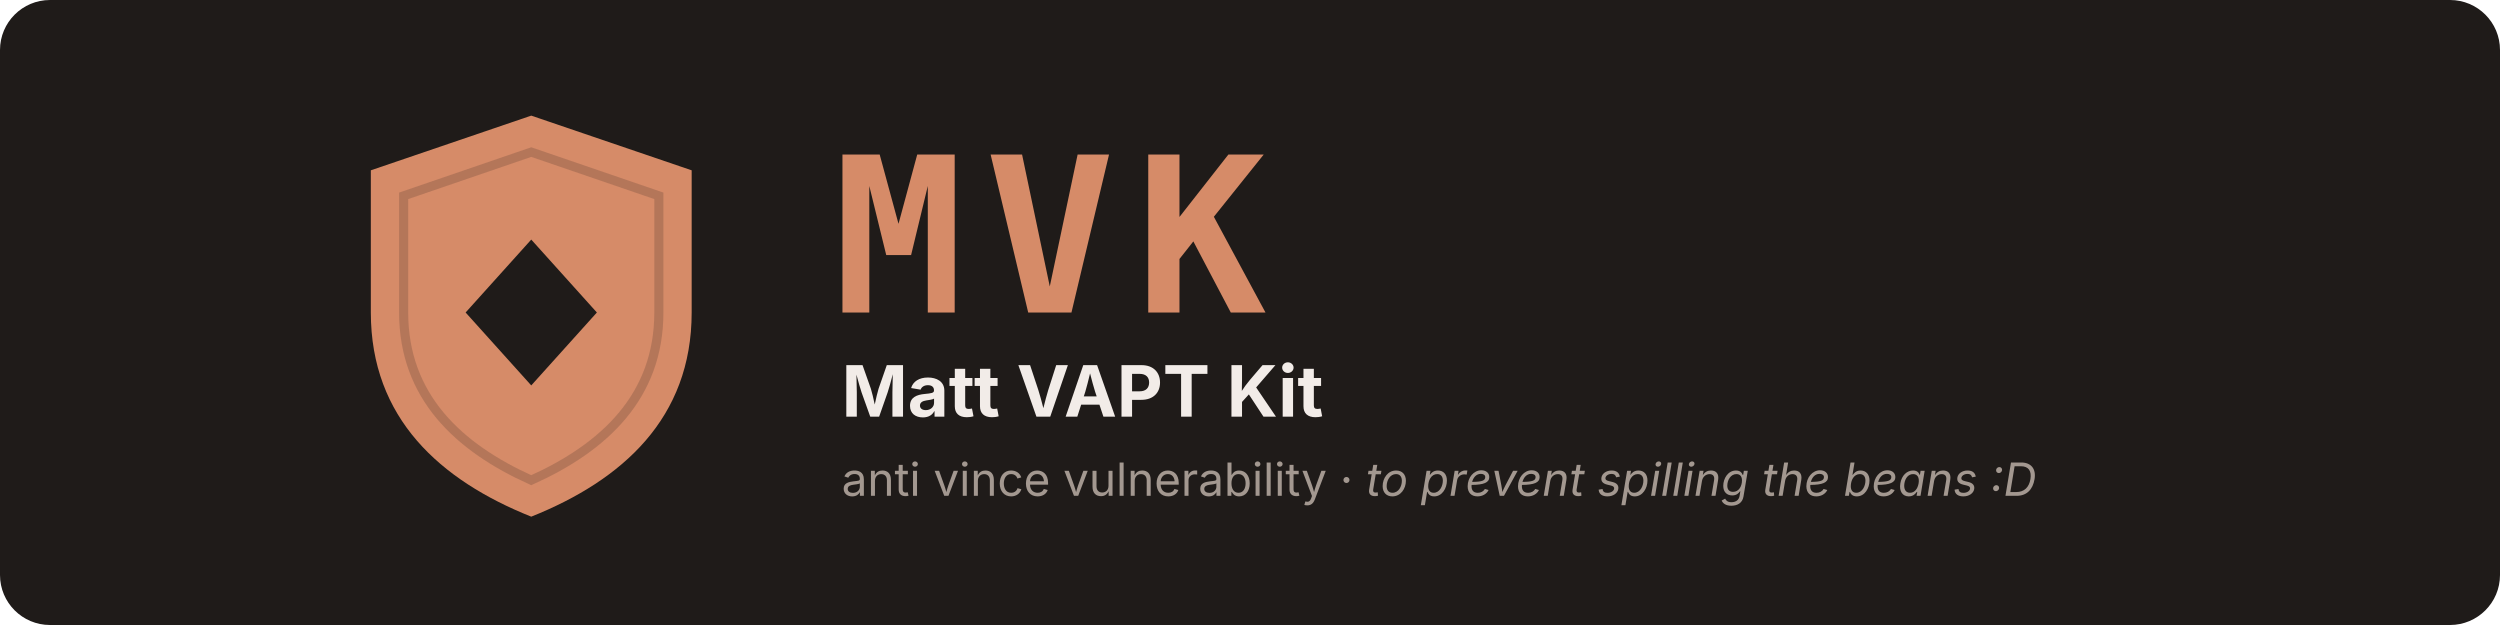
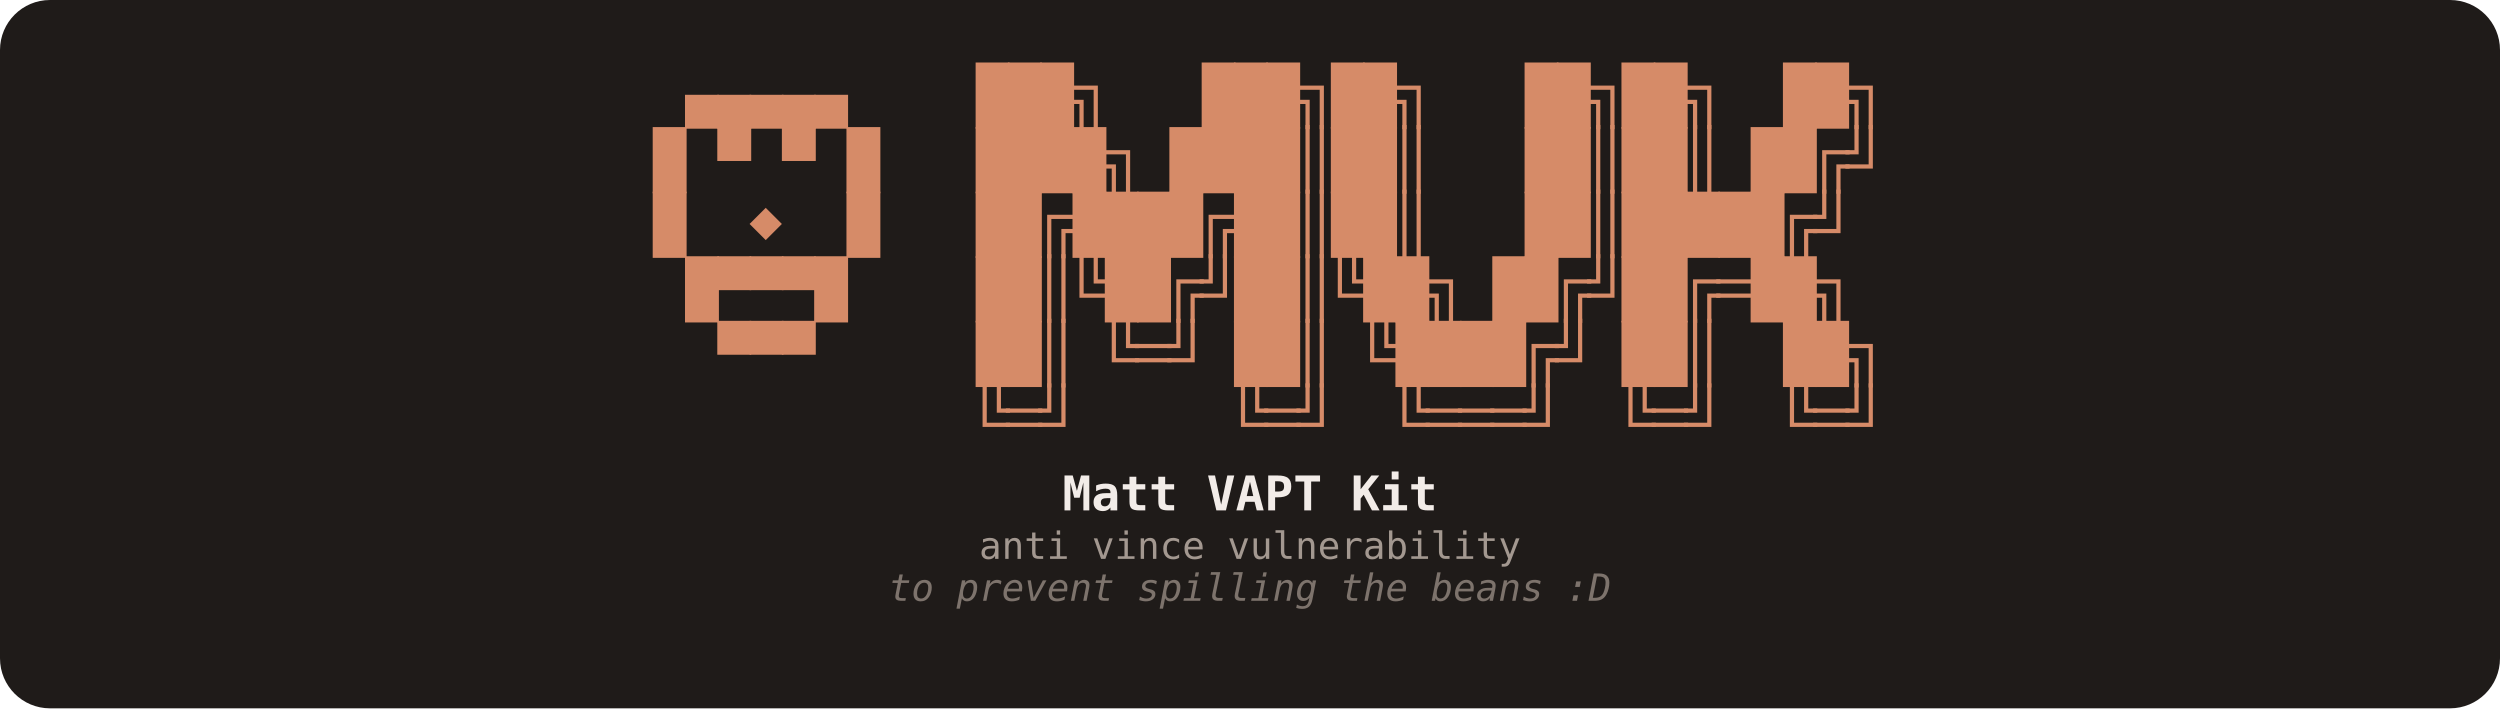
- <svg xmlns="http://www.w3.org/2000/svg" viewBox="0 0 1200 300" width="1200" height="300" role="img" aria-label="Matt VAPT Kit">
-   <rect width="1200" height="300" rx="24" fill="#1f1b19" />
-   <g transform="translate(150 45) scale(1.75)">
-     <path d="M60 6 L104 21 V60 C104 89 85 106 60 116 C35 106 16 89 16 60 V21 Z" fill="#d68b68" />
-     <path d="M60 16 L95 28 V60 C95 83 80 97 60 106 C40 97 25 83 25 60 V28 Z" fill="none" stroke="#1f1b19" stroke-opacity="0.18" stroke-width="2.5" />
-     <path d="M60 40 L78 60 L60 80 L42 60 Z" fill="#1f1b19" />
+ <svg xmlns="http://www.w3.org/2000/svg" viewBox="0 0 1200 340" width="1200" height="340" role="img" aria-label="Matt VAPT Kit">
+   <rect width="1200" height="340" rx="24" fill="#1f1b19" />
+   <g transform="translate(297.8 30) scale(1.55)">
+     <g fill="#d68b68" stroke="#d68b68" stroke-linecap="square">
+       <rect stroke="none" x="20.0" y="10.0" width="10.5" height="10.5" />
+       <rect stroke="none" x="30.0" y="10.0" width="10.5" height="10.5" />
+       <rect stroke="none" x="40.0" y="10.0" width="10.5" height="10.5" />
+       <rect stroke="none" x="50.0" y="10.0" width="10.5" height="10.5" />
+       <rect stroke="none" x="60.0" y="10.0" width="10.5" height="10.5" />
+       <rect stroke="none" x="110.0" y="0.0" width="10.5" height="20.5" />
+       <rect stroke="none" x="120.0" y="0.0" width="10.5" height="20.5" />
+       <rect stroke="none" x="130.0" y="0.0" width="10.5" height="20.5" />
+       <polyline fill="none" stroke-width="1.3" points="140.0,7.8 147.2,7.8 147.2,20.0" />
+       <polyline fill="none" stroke-width="1.3" points="140.0,12.2 142.8,12.2 142.8,20.0" />
+       <rect stroke="none" x="180.0" y="0.0" width="10.5" height="20.5" />
+       <rect stroke="none" x="190.0" y="0.0" width="10.5" height="20.5" />
+       <rect stroke="none" x="200.0" y="0.0" width="10.5" height="20.5" />
+       <polyline fill="none" stroke-width="1.3" points="210.0,7.8 217.2,7.8 217.2,20.0" />
+       <polyline fill="none" stroke-width="1.3" points="210.0,12.2 212.8,12.2 212.8,20.0" />
+       <rect stroke="none" x="220.0" y="0.0" width="10.5" height="20.5" />
+       <rect stroke="none" x="230.0" y="0.0" width="10.5" height="20.5" />
+       <polyline fill="none" stroke-width="1.3" points="240.0,7.8 247.2,7.8 247.2,20.0" />
+       <polyline fill="none" stroke-width="1.3" points="240.0,12.2 242.8,12.2 242.8,20.0" />
+       <rect stroke="none" x="280.0" y="0.0" width="10.5" height="20.5" />
+       <rect stroke="none" x="290.0" y="0.0" width="10.5" height="20.5" />
+       <polyline fill="none" stroke-width="1.3" points="300.0,7.8 307.2,7.8 307.2,20.0" />
+       <polyline fill="none" stroke-width="1.3" points="300.0,12.2 302.8,12.2 302.8,20.0" />
+       <rect stroke="none" x="310.0" y="0.0" width="10.5" height="20.5" />
+       <rect stroke="none" x="320.0" y="0.0" width="10.5" height="20.5" />
+       <polyline fill="none" stroke-width="1.3" points="330.0,7.8 337.2,7.8 337.2,20.0" />
+       <polyline fill="none" stroke-width="1.3" points="330.0,12.2 332.8,12.2 332.8,20.0" />
+       <rect stroke="none" x="360.0" y="0.0" width="10.5" height="20.5" />
+       <rect stroke="none" x="370.0" y="0.0" width="10.5" height="20.5" />
+       <polyline fill="none" stroke-width="1.3" points="380.0,7.8 387.2,7.8 387.2,20.0" />
+       <polyline fill="none" stroke-width="1.3" points="380.0,12.2 382.8,12.2 382.8,20.0" />
+       <rect stroke="none" x="10.0" y="20.0" width="10.5" height="20.5" />
+       <rect stroke="none" x="30.0" y="20.0" width="10.5" height="10.5" />
+       <rect stroke="none" x="50.0" y="20.0" width="10.5" height="10.5" />
+       <rect stroke="none" x="70.0" y="20.0" width="10.5" height="20.5" />
+       <rect stroke="none" x="110.0" y="20.0" width="10.5" height="20.5" />
+       <rect stroke="none" x="120.0" y="20.0" width="10.5" height="20.5" />
+       <rect stroke="none" x="130.0" y="20.0" width="10.5" height="20.5" />
+       <rect stroke="none" x="140.0" y="20.0" width="10.5" height="20.5" />
+       <polyline fill="none" stroke-width="1.3" points="150.0,27.8 157.2,27.8 157.2,40.0" />
+       <polyline fill="none" stroke-width="1.3" points="150.0,32.2 152.8,32.2 152.8,40.0" />
+       <rect stroke="none" x="170.0" y="20.0" width="10.5" height="20.5" />
+       <rect stroke="none" x="180.0" y="20.0" width="10.5" height="20.5" />
+       <rect stroke="none" x="190.0" y="20.0" width="10.5" height="20.5" />
+       <rect stroke="none" x="200.0" y="20.0" width="10.5" height="20.5" />
+       <polyline fill="none" stroke-width="1.3" points="212.8,20.0 212.8,40.0" />
+       <polyline fill="none" stroke-width="1.3" points="217.2,20.0 217.2,40.0" />
+       <rect stroke="none" x="220.0" y="20.0" width="10.5" height="20.5" />
+       <rect stroke="none" x="230.0" y="20.0" width="10.5" height="20.5" />
+       <polyline fill="none" stroke-width="1.3" points="242.8,20.0 242.8,40.0" />
+       <polyline fill="none" stroke-width="1.3" points="247.2,20.0 247.2,40.0" />
+       <rect stroke="none" x="280.0" y="20.0" width="10.5" height="20.5" />
+       <rect stroke="none" x="290.0" y="20.0" width="10.5" height="20.5" />
+       <polyline fill="none" stroke-width="1.3" points="302.8,20.0 302.8,40.0" />
+       <polyline fill="none" stroke-width="1.3" points="307.2,20.0 307.2,40.0" />
+       <rect stroke="none" x="310.0" y="20.0" width="10.5" height="20.5" />
+       <rect stroke="none" x="320.0" y="20.0" width="10.5" height="20.5" />
+       <polyline fill="none" stroke-width="1.3" points="332.8,20.0 332.8,40.0" />
+       <polyline fill="none" stroke-width="1.3" points="337.2,20.0 337.2,40.0" />
+       <rect stroke="none" x="350.0" y="20.0" width="10.5" height="20.5" />
+       <rect stroke="none" x="360.0" y="20.0" width="10.5" height="20.5" />
+       <polyline fill="none" stroke-width="1.3" points="380.0,27.8 372.8,27.8 372.8,40.0" />
+       <polyline fill="none" stroke-width="1.3" points="380.0,32.2 377.2,32.2 377.2,40.0" />
+       <polyline fill="none" stroke-width="1.3" points="387.2,20.0 387.2,32.2 380.0,32.2" />
+       <polyline fill="none" stroke-width="1.3" points="382.8,20.0 382.8,27.8 380.0,27.8" />
+       <rect stroke="none" x="10.0" y="40.0" width="10.5" height="20.5" />
+       <path stroke="none" d="M45.0 45.0L50.0 50.0L45.0 55.0L40.0 50.0Z" />
+       <rect stroke="none" x="70.0" y="40.0" width="10.5" height="20.5" />
+       <rect stroke="none" x="110.0" y="40.0" width="10.5" height="20.5" />
+       <rect stroke="none" x="120.0" y="40.0" width="10.5" height="20.5" />
+       <polyline fill="none" stroke-width="1.3" points="140.0,47.8 132.8,47.8 132.8,60.0" />
+       <polyline fill="none" stroke-width="1.3" points="140.0,52.2 137.2,52.2 137.2,60.0" />
+       <rect stroke="none" x="140.0" y="40.0" width="10.5" height="20.5" />
+       <rect stroke="none" x="150.0" y="40.0" width="10.5" height="20.5" />
+       <rect stroke="none" x="160.0" y="40.0" width="10.5" height="20.5" />
+       <rect stroke="none" x="170.0" y="40.0" width="10.5" height="20.5" />
+       <polyline fill="none" stroke-width="1.3" points="190.0,47.8 182.8,47.8 182.8,60.0" />
+       <polyline fill="none" stroke-width="1.3" points="190.0,52.2 187.2,52.2 187.2,60.0" />
+       <rect stroke="none" x="190.0" y="40.0" width="10.5" height="20.5" />
+       <rect stroke="none" x="200.0" y="40.0" width="10.5" height="20.5" />
+       <polyline fill="none" stroke-width="1.3" points="212.8,40.0 212.8,60.0" />
+       <polyline fill="none" stroke-width="1.3" points="217.2,40.0 217.2,60.0" />
+       <rect stroke="none" x="220.0" y="40.0" width="10.5" height="20.5" />
+       <rect stroke="none" x="230.0" y="40.0" width="10.5" height="20.5" />
+       <polyline fill="none" stroke-width="1.3" points="242.8,40.0 242.8,60.0" />
+       <polyline fill="none" stroke-width="1.3" points="247.2,40.0 247.2,60.0" />
+       <rect stroke="none" x="280.0" y="40.0" width="10.5" height="20.5" />
+       <rect stroke="none" x="290.0" y="40.0" width="10.5" height="20.5" />
+       <polyline fill="none" stroke-width="1.3" points="302.8,40.0 302.8,60.0" />
+       <polyline fill="none" stroke-width="1.3" points="307.2,40.0 307.2,60.0" />
+       <rect stroke="none" x="310.0" y="40.0" width="10.5" height="20.5" />
+       <rect stroke="none" x="320.0" y="40.0" width="10.5" height="20.5" />
+       <rect stroke="none" x="330.0" y="40.0" width="10.5" height="20.5" />
+       <rect stroke="none" x="340.0" y="40.0" width="10.5" height="20.5" />
+       <rect stroke="none" x="350.0" y="40.0" width="10.5" height="20.5" />
+       <polyline fill="none" stroke-width="1.3" points="370.0,47.8 362.8,47.8 362.8,60.0" />
+       <polyline fill="none" stroke-width="1.3" points="370.0,52.2 367.2,52.2 367.2,60.0" />
+       <polyline fill="none" stroke-width="1.3" points="377.2,40.0 377.2,52.2 370.0,52.2" />
+       <polyline fill="none" stroke-width="1.3" points="372.8,40.0 372.8,47.8 370.0,47.8" />
+       <rect stroke="none" x="20.0" y="60.0" width="10.5" height="20.5" />
+       <rect stroke="none" x="30.0" y="60.0" width="10.5" height="10.5" />
+       <rect stroke="none" x="40.0" y="60.0" width="10.5" height="10.5" />
+       <rect stroke="none" x="50.0" y="60.0" width="10.5" height="10.5" />
+       <rect stroke="none" x="60.0" y="60.0" width="10.5" height="20.5" />
+       <rect stroke="none" x="110.0" y="60.0" width="10.5" height="20.5" />
+       <rect stroke="none" x="120.0" y="60.0" width="10.5" height="20.5" />
+       <polyline fill="none" stroke-width="1.3" points="132.8,60.0 132.8,80.0" />
+       <polyline fill="none" stroke-width="1.3" points="137.2,60.0 137.2,80.0" />
+       <polyline fill="none" stroke-width="1.3" points="142.8,60.0 142.8,72.2 150.0,72.2" />
+       <polyline fill="none" stroke-width="1.3" points="147.2,60.0 147.2,67.8 150.0,67.8" />
+       <rect stroke="none" x="150.0" y="60.0" width="10.5" height="20.5" />
+       <rect stroke="none" x="160.0" y="60.0" width="10.5" height="20.5" />
+       <polyline fill="none" stroke-width="1.3" points="180.0,67.8 172.8,67.8 172.8,80.0" />
+       <polyline fill="none" stroke-width="1.3" points="180.0,72.2 177.2,72.2 177.2,80.0" />
+       <polyline fill="none" stroke-width="1.3" points="187.2,60.0 187.2,72.2 180.0,72.2" />
+       <polyline fill="none" stroke-width="1.3" points="182.8,60.0 182.8,67.8 180.0,67.8" />
+       <rect stroke="none" x="190.0" y="60.0" width="10.5" height="20.5" />
+       <rect stroke="none" x="200.0" y="60.0" width="10.5" height="20.5" />
+       <polyline fill="none" stroke-width="1.3" points="212.8,60.0 212.8,80.0" />
+       <polyline fill="none" stroke-width="1.3" points="217.2,60.0 217.2,80.0" />
+       <polyline fill="none" stroke-width="1.3" points="222.8,60.0 222.8,72.2 230.0,72.2" />
+       <polyline fill="none" stroke-width="1.3" points="227.2,60.0 227.2,67.8 230.0,67.8" />
+       <rect stroke="none" x="230.0" y="60.0" width="10.5" height="20.5" />
+       <rect stroke="none" x="240.0" y="60.0" width="10.5" height="20.5" />
+       <polyline fill="none" stroke-width="1.3" points="250.0,67.8 257.2,67.8 257.2,80.0" />
+       <polyline fill="none" stroke-width="1.3" points="250.0,72.2 252.8,72.2 252.8,80.0" />
+       <rect stroke="none" x="270.0" y="60.0" width="10.5" height="20.5" />
+       <rect stroke="none" x="280.0" y="60.0" width="10.5" height="20.5" />
+       <polyline fill="none" stroke-width="1.3" points="300.0,67.8 292.8,67.8 292.8,80.0" />
+       <polyline fill="none" stroke-width="1.3" points="300.0,72.2 297.2,72.2 297.2,80.0" />
+       <polyline fill="none" stroke-width="1.3" points="307.2,60.0 307.2,72.2 300.0,72.2" />
+       <polyline fill="none" stroke-width="1.3" points="302.8,60.0 302.8,67.8 300.0,67.8" />
+       <rect stroke="none" x="310.0" y="60.0" width="10.5" height="20.5" />
+       <rect stroke="none" x="320.0" y="60.0" width="10.5" height="20.5" />
+       <polyline fill="none" stroke-width="1.3" points="340.0,67.8 332.8,67.8 332.8,80.0" />
+       <polyline fill="none" stroke-width="1.3" points="340.0,72.2 337.2,72.2 337.2,80.0" />
+       <polyline fill="none" stroke-width="1.3" points="340.0,67.8 350.0,67.8" />
+       <polyline fill="none" stroke-width="1.3" points="340.0,72.2 350.0,72.2" />
+       <rect stroke="none" x="350.0" y="60.0" width="10.5" height="20.5" />
+       <rect stroke="none" x="360.0" y="60.0" width="10.5" height="20.5" />
+       <polyline fill="none" stroke-width="1.3" points="370.0,67.8 377.2,67.8 377.2,80.0" />
+       <polyline fill="none" stroke-width="1.3" points="370.0,72.2 372.8,72.2 372.8,80.0" />
+       <rect stroke="none" x="30.0" y="80.0" width="10.5" height="10.5" />
+       <rect stroke="none" x="40.0" y="80.0" width="10.5" height="10.5" />
+       <rect stroke="none" x="50.0" y="80.0" width="10.5" height="10.5" />
+       <rect stroke="none" x="110.0" y="80.0" width="10.5" height="20.5" />
+       <rect stroke="none" x="120.0" y="80.0" width="10.5" height="20.5" />
+       <polyline fill="none" stroke-width="1.3" points="132.8,80.0 132.8,100.0" />
+       <polyline fill="none" stroke-width="1.3" points="137.2,80.0 137.2,100.0" />
+       <polyline fill="none" stroke-width="1.3" points="152.8,80.0 152.8,92.2 160.0,92.2" />
+       <polyline fill="none" stroke-width="1.3" points="157.2,80.0 157.2,87.8 160.0,87.8" />
+       <polyline fill="none" stroke-width="1.3" points="160.0,87.8 170.0,87.8" />
+       <polyline fill="none" stroke-width="1.3" points="160.0,92.2 170.0,92.2" />
+       <polyline fill="none" stroke-width="1.3" points="177.2,80.0 177.2,92.2 170.0,92.2" />
+       <polyline fill="none" stroke-width="1.3" points="172.8,80.0 172.8,87.8 170.0,87.8" />
+       <rect stroke="none" x="190.0" y="80.0" width="10.5" height="20.5" />
+       <rect stroke="none" x="200.0" y="80.0" width="10.5" height="20.5" />
+       <polyline fill="none" stroke-width="1.3" points="212.8,80.0 212.8,100.0" />
+       <polyline fill="none" stroke-width="1.3" points="217.2,80.0 217.2,100.0" />
+       <polyline fill="none" stroke-width="1.3" points="232.8,80.0 232.8,92.2 240.0,92.2" />
+       <polyline fill="none" stroke-width="1.3" points="237.2,80.0 237.2,87.8 240.0,87.8" />
+       <rect stroke="none" x="240.0" y="80.0" width="10.5" height="20.5" />
+       <rect stroke="none" x="250.0" y="80.0" width="10.5" height="20.5" />
+       <rect stroke="none" x="260.0" y="80.0" width="10.5" height="20.5" />
+       <rect stroke="none" x="270.0" y="80.0" width="10.5" height="20.5" />
+       <polyline fill="none" stroke-width="1.3" points="290.0,87.8 282.8,87.8 282.8,100.0" />
+       <polyline fill="none" stroke-width="1.3" points="290.0,92.2 287.2,92.2 287.2,100.0" />
+       <polyline fill="none" stroke-width="1.3" points="297.2,80.0 297.2,92.2 290.0,92.2" />
+       <polyline fill="none" stroke-width="1.3" points="292.8,80.0 292.8,87.8 290.0,87.8" />
+       <rect stroke="none" x="310.0" y="80.0" width="10.5" height="20.5" />
+       <rect stroke="none" x="320.0" y="80.0" width="10.5" height="20.5" />
+       <polyline fill="none" stroke-width="1.3" points="332.8,80.0 332.8,100.0" />
+       <polyline fill="none" stroke-width="1.3" points="337.2,80.0 337.2,100.0" />
+       <rect stroke="none" x="360.0" y="80.0" width="10.5" height="20.5" />
+       <rect stroke="none" x="370.0" y="80.0" width="10.5" height="20.5" />
+       <polyline fill="none" stroke-width="1.3" points="380.0,87.8 387.2,87.8 387.2,100.0" />
+       <polyline fill="none" stroke-width="1.3" points="380.0,92.2 382.8,92.2 382.8,100.0" />
+       <polyline fill="none" stroke-width="1.3" points="112.8,100.0 112.8,112.2 120.0,112.2" />
+       <polyline fill="none" stroke-width="1.3" points="117.2,100.0 117.2,107.8 120.0,107.8" />
+       <polyline fill="none" stroke-width="1.3" points="120.0,107.8 130.0,107.8" />
+       <polyline fill="none" stroke-width="1.3" points="120.0,112.2 130.0,112.2" />
+       <polyline fill="none" stroke-width="1.3" points="137.2,100.0 137.2,112.2 130.0,112.2" />
+       <polyline fill="none" stroke-width="1.3" points="132.8,100.0 132.8,107.8 130.0,107.8" />
+       <polyline fill="none" stroke-width="1.3" points="192.8,100.0 192.8,112.2 200.0,112.2" />
+       <polyline fill="none" stroke-width="1.3" points="197.2,100.0 197.2,107.8 200.0,107.8" />
+       <polyline fill="none" stroke-width="1.3" points="200.0,107.8 210.0,107.8" />
+       <polyline fill="none" stroke-width="1.3" points="200.0,112.2 210.0,112.2" />
+       <polyline fill="none" stroke-width="1.3" points="217.2,100.0 217.2,112.2 210.0,112.2" />
+       <polyline fill="none" stroke-width="1.3" points="212.8,100.0 212.8,107.8 210.0,107.8" />
+       <polyline fill="none" stroke-width="1.3" points="242.8,100.0 242.8,112.2 250.0,112.2" />
+       <polyline fill="none" stroke-width="1.3" points="247.2,100.0 247.2,107.8 250.0,107.8" />
+       <polyline fill="none" stroke-width="1.3" points="250.0,107.8 260.0,107.8" />
+       <polyline fill="none" stroke-width="1.3" points="250.0,112.2 260.0,112.2" />
+       <polyline fill="none" stroke-width="1.3" points="260.0,107.8 270.0,107.8" />
+       <polyline fill="none" stroke-width="1.3" points="260.0,112.2 270.0,112.2" />
+       <polyline fill="none" stroke-width="1.3" points="270.0,107.8 280.0,107.8" />
+       <polyline fill="none" stroke-width="1.3" points="270.0,112.2 280.0,112.2" />
+       <polyline fill="none" stroke-width="1.3" points="287.2,100.0 287.2,112.2 280.0,112.2" />
+       <polyline fill="none" stroke-width="1.3" points="282.8,100.0 282.8,107.8 280.0,107.8" />
+       <polyline fill="none" stroke-width="1.3" points="312.8,100.0 312.8,112.2 320.0,112.2" />
+       <polyline fill="none" stroke-width="1.3" points="317.2,100.0 317.2,107.8 320.0,107.8" />
+       <polyline fill="none" stroke-width="1.3" points="320.0,107.8 330.0,107.8" />
+       <polyline fill="none" stroke-width="1.3" points="320.0,112.2 330.0,112.2" />
+       <polyline fill="none" stroke-width="1.3" points="337.2,100.0 337.2,112.2 330.0,112.2" />
+       <polyline fill="none" stroke-width="1.3" points="332.8,100.0 332.8,107.8 330.0,107.8" />
+       <polyline fill="none" stroke-width="1.3" points="362.8,100.0 362.8,112.2 370.0,112.2" />
+       <polyline fill="none" stroke-width="1.3" points="367.2,100.0 367.2,107.8 370.0,107.8" />
+       <polyline fill="none" stroke-width="1.3" points="370.0,107.8 380.0,107.8" />
+       <polyline fill="none" stroke-width="1.3" points="370.0,112.2 380.0,112.2" />
+       <polyline fill="none" stroke-width="1.3" points="387.2,100.0 387.2,112.2 380.0,112.2" />
+       <polyline fill="none" stroke-width="1.3" points="382.8,100.0 382.8,107.8 380.0,107.8" />
+     </g>
  </g>
-   <text x="400" y="150" font-family="'JetBrains Mono', Menlo, Consolas, monospace" font-weight="800" font-size="104" letter-spacing="10" fill="#d68b68">MVK</text>
-   <text x="404" y="200" font-family="Inter, 'Segoe UI', Helvetica, Arial, sans-serif" font-weight="700" font-size="34" fill="#f2ece8">Matt VAPT Kit</text>
-   <text x="404" y="238" font-family="Inter, 'Segoe UI', Helvetica, Arial, sans-serif" font-size="22" fill="#a39890">anti vince vulnerability · <tspan font-style="italic">to prevent spilling the beans :D</tspan>
-   </text>
+   <text x="600.0" y="245" text-anchor="middle" font-family="'JetBrains Mono', Menlo, Consolas, monospace" font-weight="700" font-size="23" fill="#f2ece8">Matt VAPT Kit</text>
+   <text x="600.0" y="268.25" text-anchor="middle" font-family="'JetBrains Mono', Menlo, Consolas, monospace" font-size="18" fill="#a39890">anti vince vulnerability</text>
+   <text x="600.0" y="288.4" text-anchor="middle" font-family="'JetBrains Mono', Menlo, Consolas, monospace" font-style="italic" font-size="18" fill="#7d736c">to prevent spilling the beans :D</text>
</svg>
